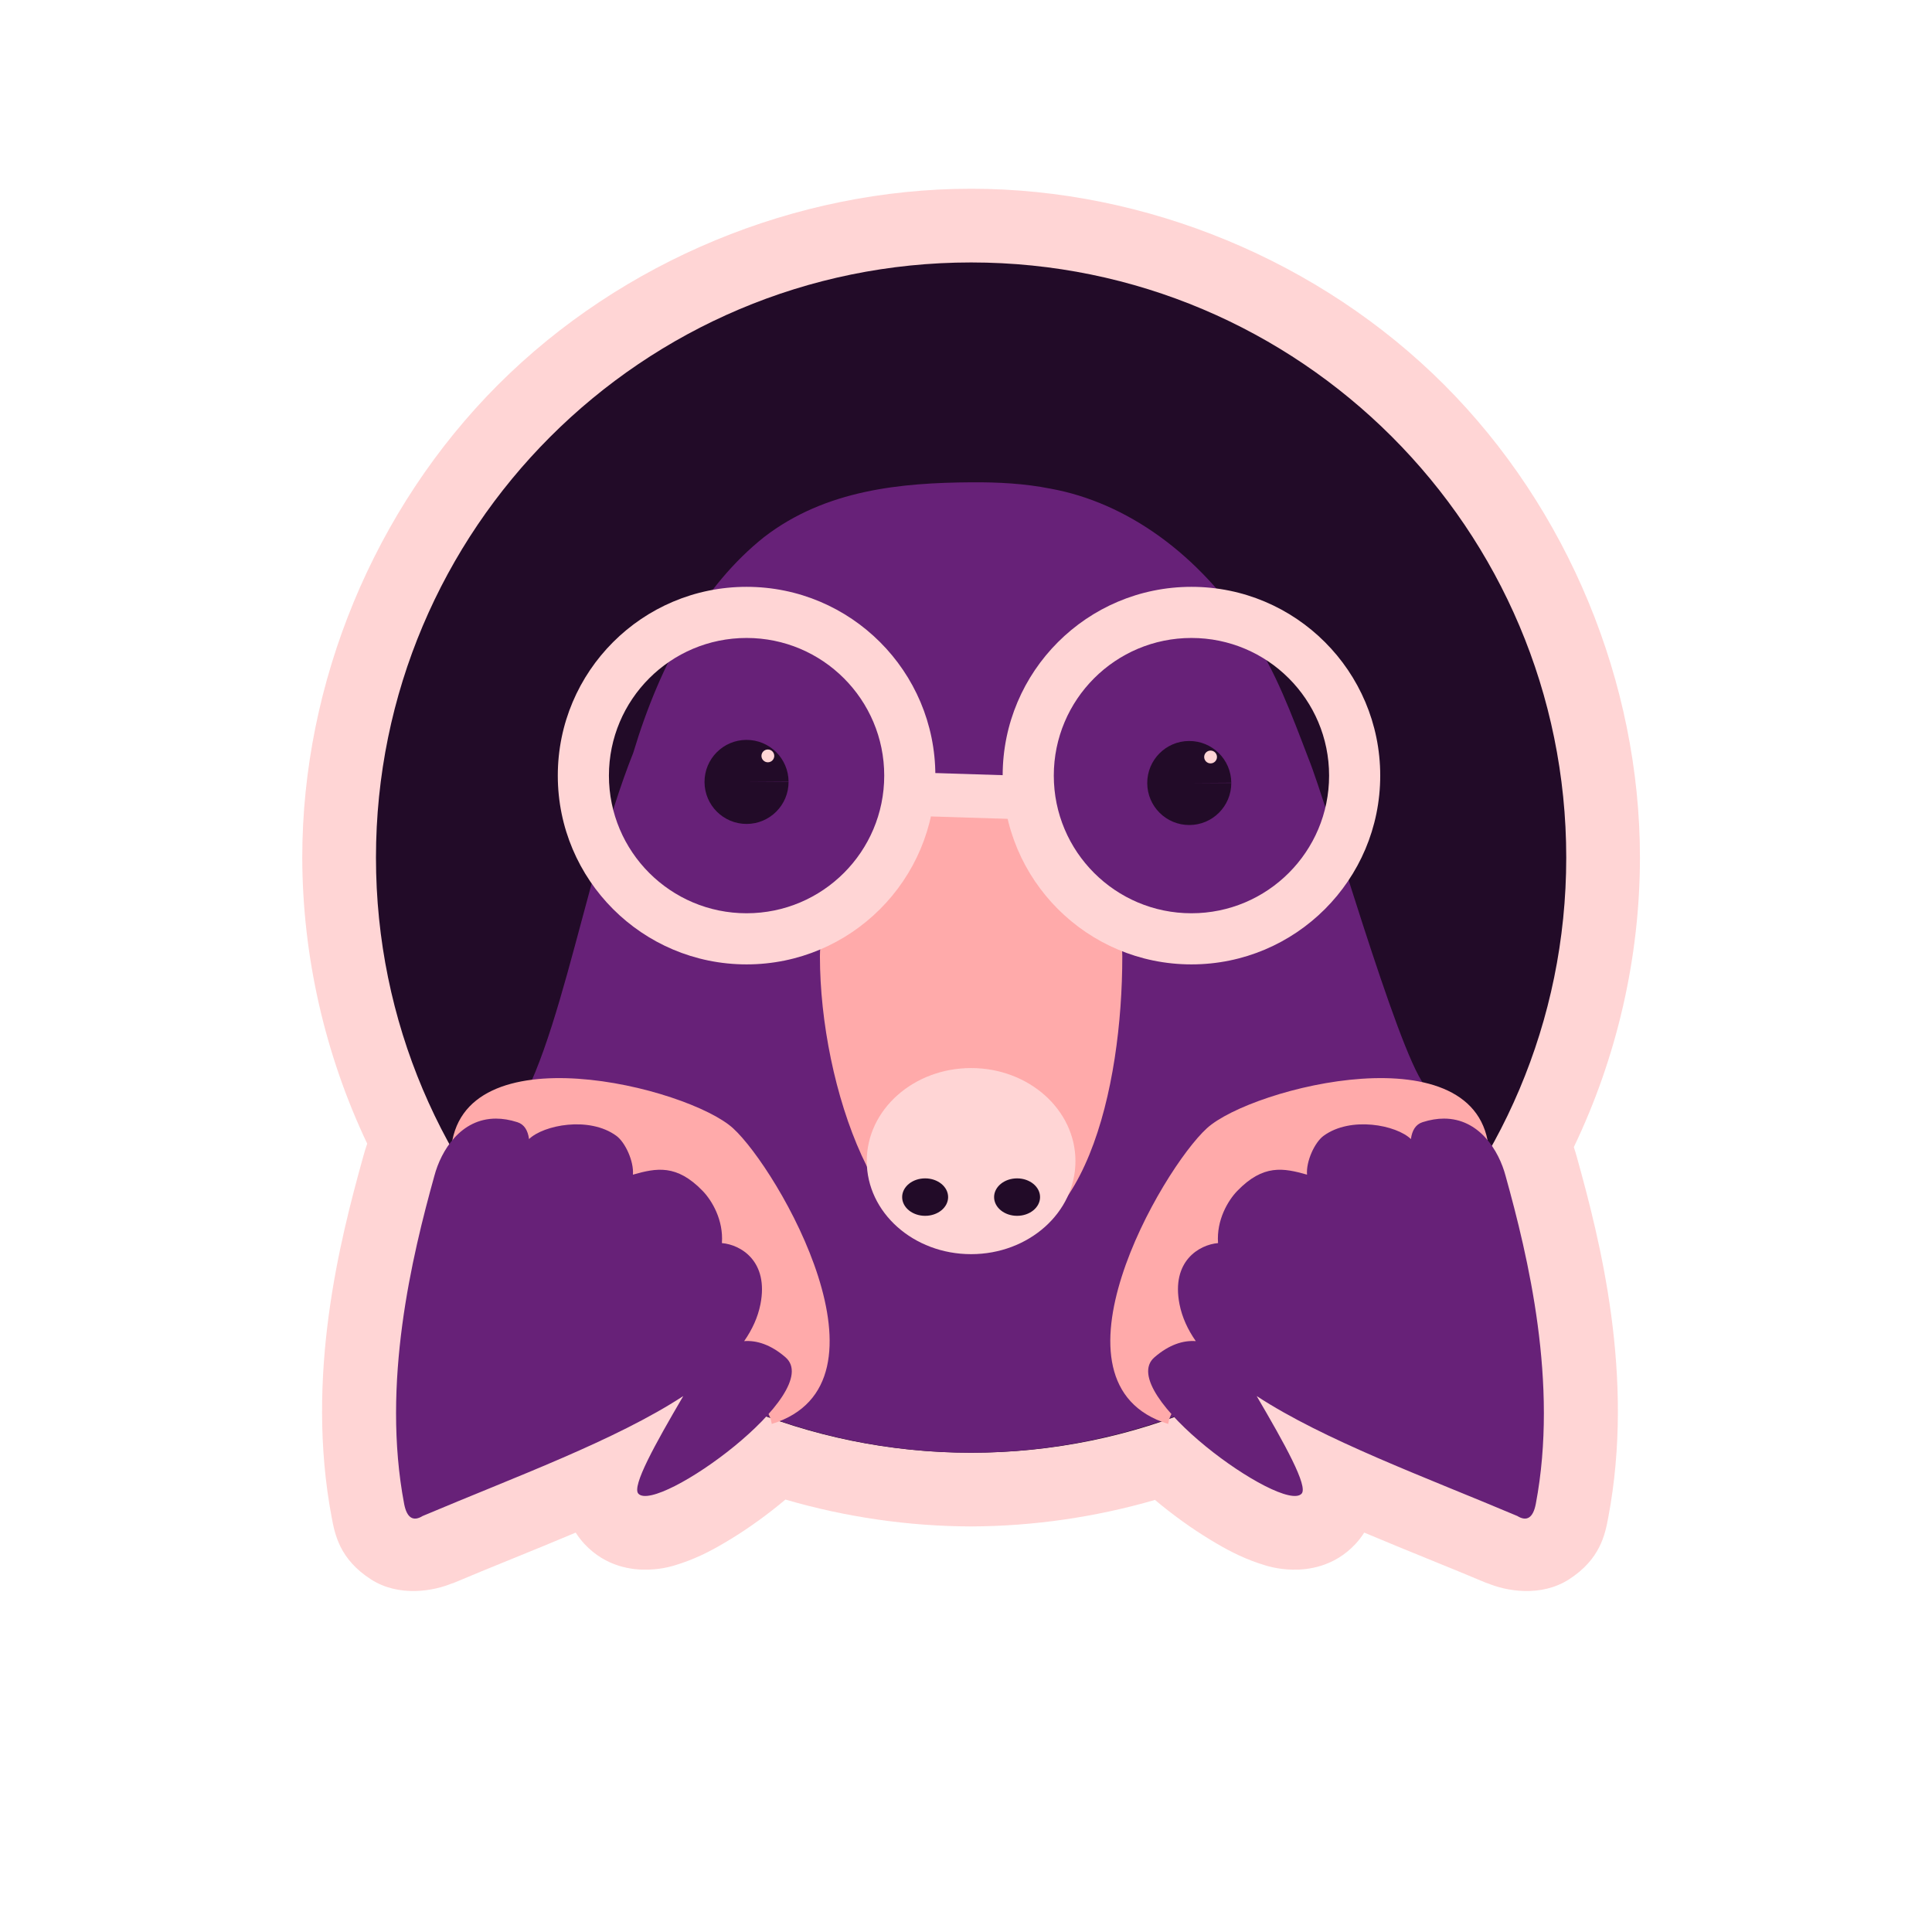
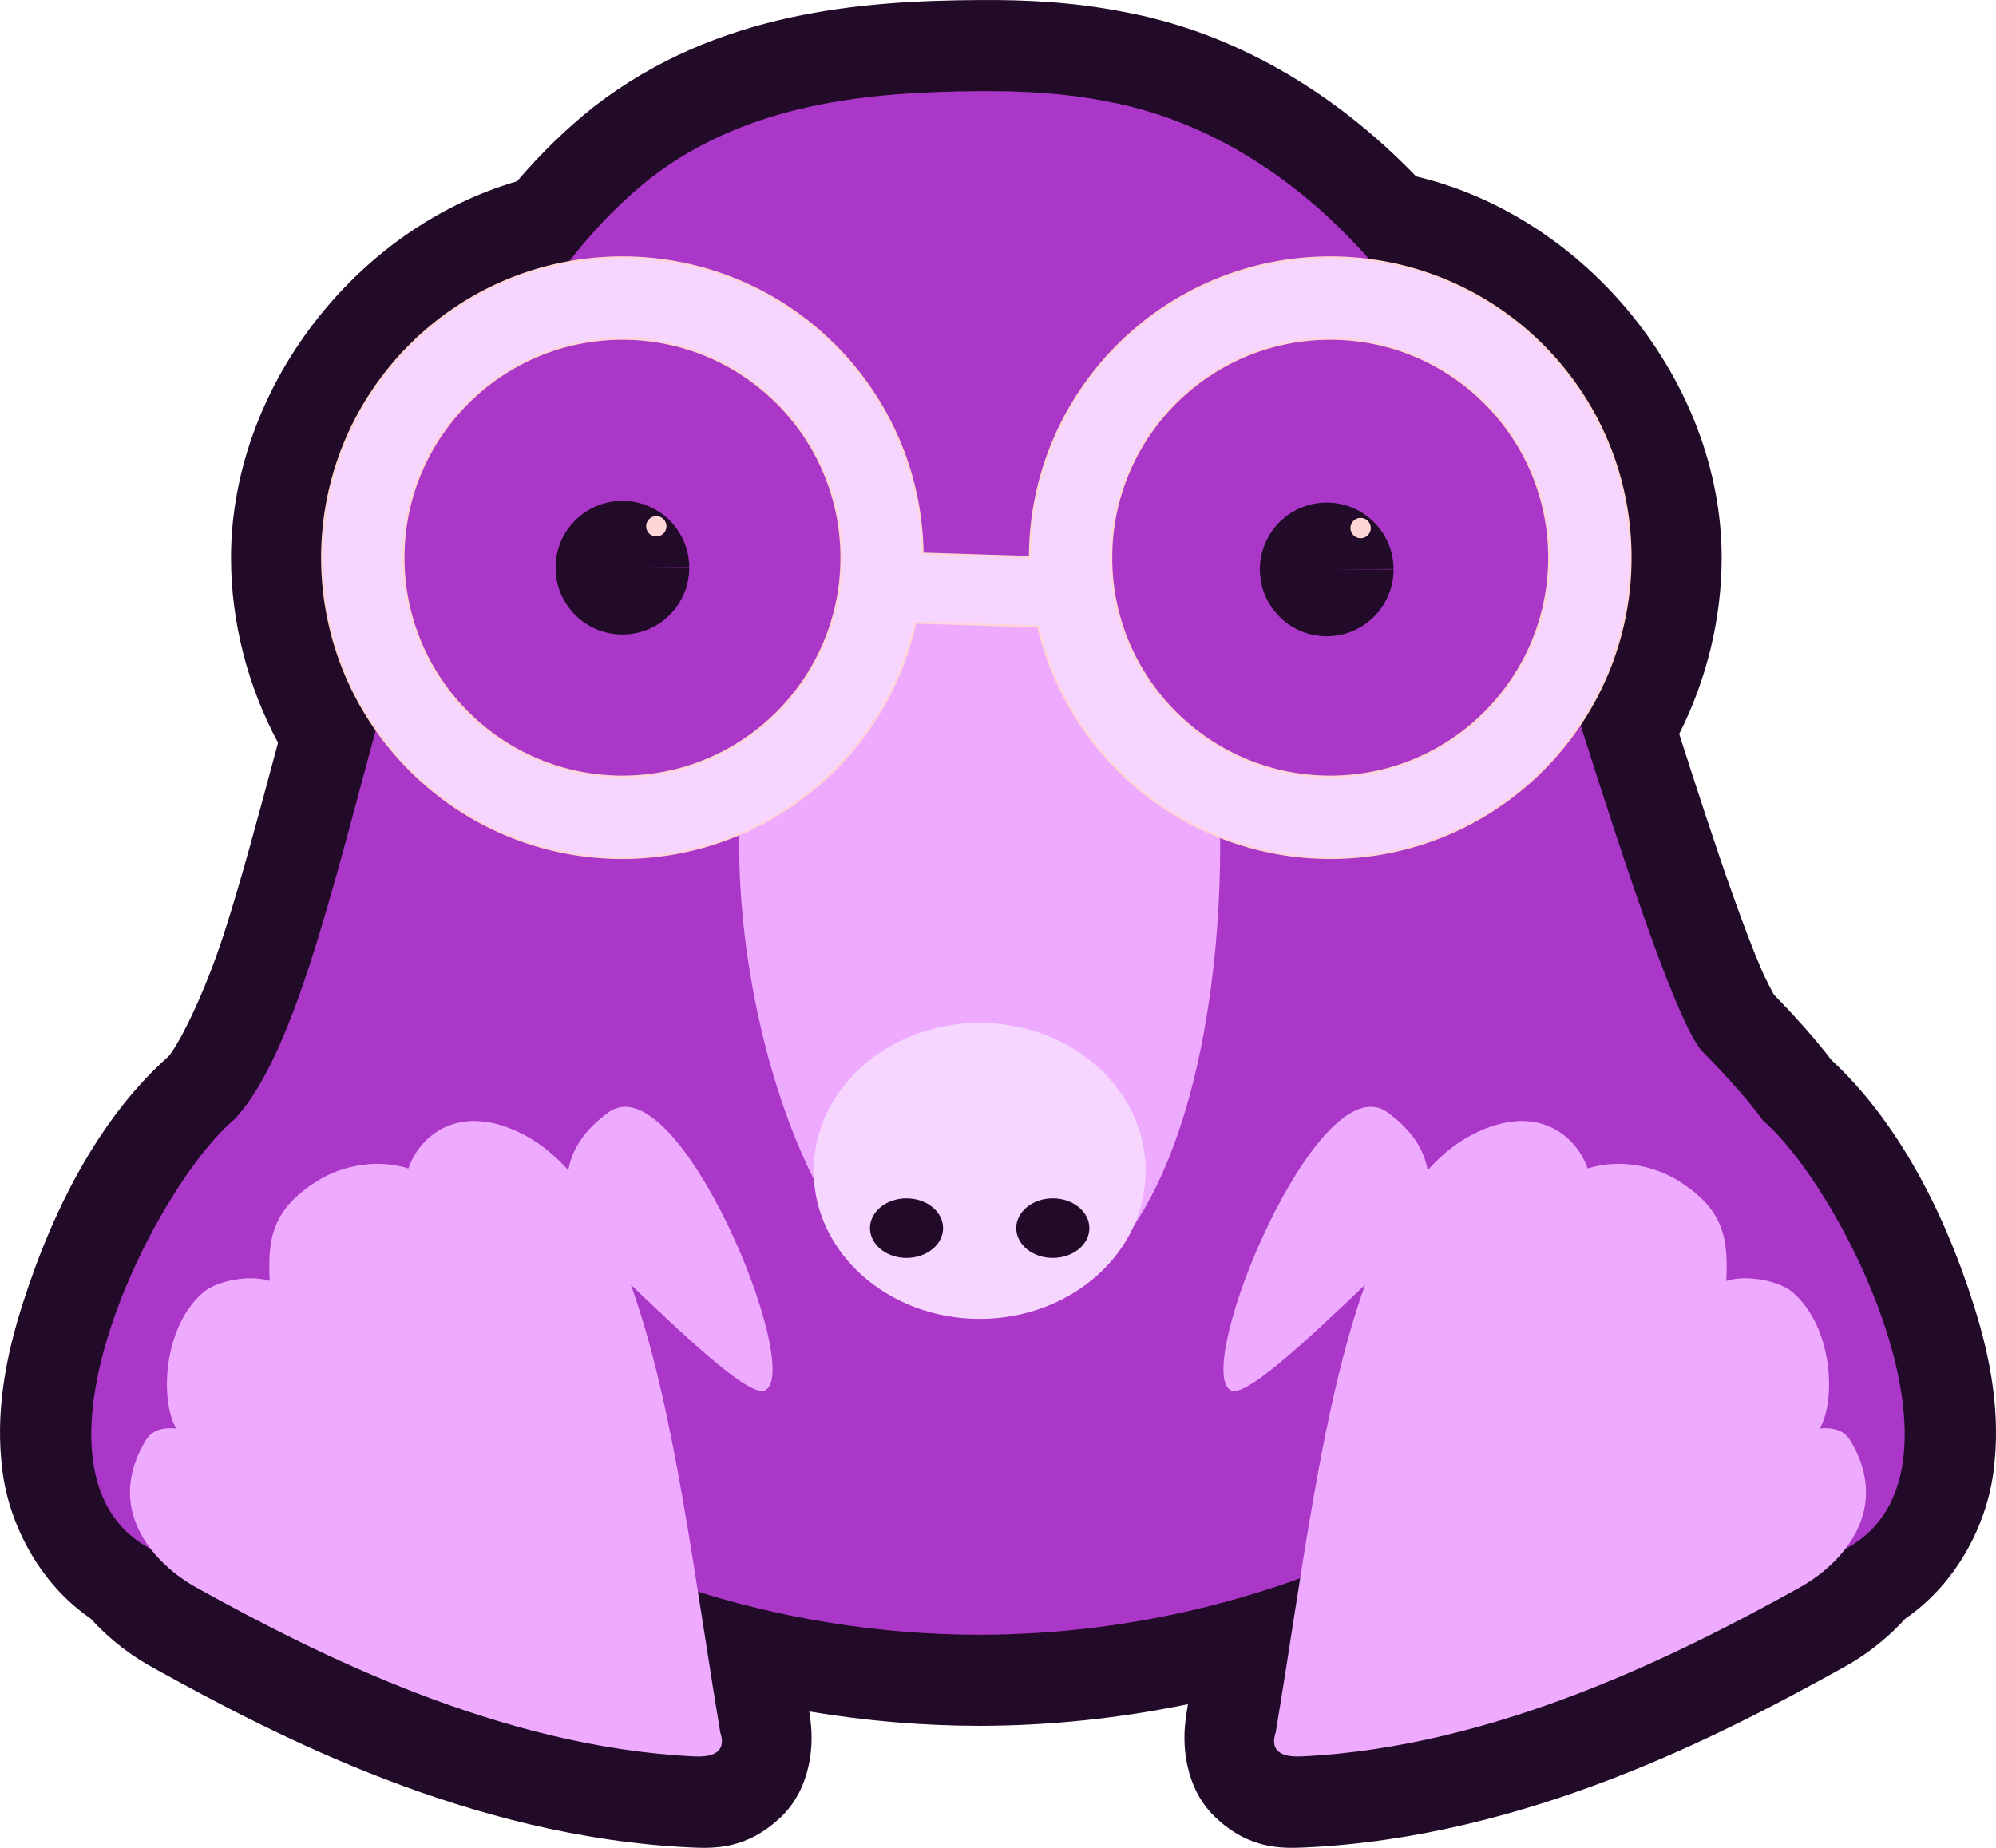
- <svg xmlns="http://www.w3.org/2000/svg" width="393.657mm" height="393.657mm" viewBox="0 0 393.657 393.657" version="1.1" id="svg8">
+ <svg xmlns="http://www.w3.org/2000/svg" width="255.639mm" height="236.7mm" viewBox="0 0 255.639 236.7" version="1.1" id="svg8">
  <defs id="defs2">
    <clipPath clipPathUnits="userSpaceOnUse" id="clipPath1061">
      <path style="color:#000000;display:inline;overflow:visible;visibility:visible;opacity:1;vector-effect:none;fill:#ff8080;fill-opacity:1;fill-rule:nonzero;stroke:none;stroke-width:0.265;marker:none;enable-background:accumulate" d="M 560.943,202.806 A 111.181,111.181 0 0 1 449.762,313.987 111.181,111.181 0 0 1 338.581,202.806 111.181,111.181 0 0 1 449.762,91.625 111.181,111.181 0 0 1 560.943,202.806 Z" id="path1063" />
    </clipPath>
    <clipPath clipPathUnits="userSpaceOnUse" id="clipPath1061-3">
      <path style="color:#000000;display:inline;overflow:visible;visibility:visible;opacity:1;vector-effect:none;fill:#ff8080;fill-opacity:1;fill-rule:nonzero;stroke:none;stroke-width:0.265;marker:none;enable-background:accumulate" d="M 560.943,202.806 A 111.181,111.181 0 0 1 449.762,313.987 111.181,111.181 0 0 1 338.581,202.806 111.181,111.181 0 0 1 449.762,91.625 111.181,111.181 0 0 1 560.943,202.806 Z" id="path1063-6" />
    </clipPath>
  </defs>
-   <g id="layer1" transform="translate(-2385.166,-425.6007)">
-     <path style="color:#000000;display:inline;overflow:visible;visibility:visible;opacity:1;vector-effect:none;fill:#ffd5d5;fill-opacity:1;fill-rule:nonzero;stroke:none;stroke-width:1;marker:none;enable-background:accumulate" id="path911" d="m 6892.723,111.623 c -134.847,-3.4e-4 -268.865,55.512 -364.217,150.863 -95.352,95.351 -150.863,229.367 -150.863,364.215 a 56.769,56.769 0 0 0 0,0.125 c 0.168,75.885 17.47,151.653 50.02,220.191 -1.194,3.433 -2.256,6.85 -3.152,10.234 -17.799,63.999 -44.81,168.919 -24.186,277.713 a 56.769,56.769 0 0 0 0.01,0.049 c 2.41,12.655 5.954,32.003 30.348,47.619 21.264,13.613 48.196,9.249 63.545,2.477 l -1.77,0.914 c 30.858,-13.04 63.535,-25.868 95.766,-39.492 1.882,2.894 4,5.804 6.701,8.707 a 56.769,56.769 0 0 0 0,0 c 16.799,18.055 37.478,20.176 49.033,19.816 11.555,-0.36 19.004,-2.672 25.961,-5.043 13.913,-4.742 25.434,-10.989 37.602,-18.418 14.231,-8.688 28.547,-19.015 42.207,-30.504 46.333,13.519 94.558,20.546 142.824,20.691 a 56.769,56.769 0 0 0 0.395,0 c 47.77,-0.188 95.495,-7.121 141.379,-20.41 13.694,11.489 28.04,21.82 42.293,30.488 12.095,7.356 23.543,13.542 37.416,18.236 6.936,2.347 14.377,4.638 25.918,4.965 11.54,0.326 32.128,-1.875 48.826,-19.822 a 56.769,56.769 0 0 0 0,0 c 2.701,-2.903 4.819,-5.813 6.701,-8.707 32.23,13.624 64.907,26.453 95.766,39.492 l -1.77,-0.914 c 15.349,6.773 42.281,11.136 63.545,-2.477 24.394,-15.616 27.938,-34.966 30.348,-47.621 a 56.769,56.769 0 0 0 0.01,-0.047 c 20.625,-108.793 -6.389,-213.712 -24.188,-277.711 -0.665,-2.513 -1.491,-5.052 -2.318,-7.59 33.251,-69.293 50.89,-146.065 50.93,-222.934 a 56.769,56.769 0 0 0 0,-0.029 c -3e-4,-134.847 -55.512,-268.864 -150.863,-364.215 -95.351,-95.351 -229.368,-150.863 -364.215,-150.863 z" transform="matrix(0.2645833,0,0,0.2645833,759.3359,434.5243)" />
-     <circle r="121.263" cy="600.339" cx="2583.035" id="circle913" style="color:#000000;display:inline;overflow:visible;visibility:visible;opacity:1;vector-effect:none;fill:#220b28;fill-opacity:1;fill-rule:nonzero;stroke:none;stroke-width:0.265;marker:none;enable-background:accumulate" />
-     <path id="path915" d="m 2583.096,523.874 c -14.209,0.091 -29.705,1.473 -42.266,11.178 -12.272,9.767 -21.095,25.459 -26.628,43.919 -10.677,26.781 -16.012,67.544 -27.73,77.702 -10.037,-1.708 2.842,10.021 17.69,35.71 21.963,18.838 49.939,29.202 78.874,29.219 19.934,-0.034 39.553,-4.982 57.119,-14.405 0.137,-0.256 0.272,-0.51 0.42,-0.768 3.725,-6.317 7.103,-13.034 10.561,-19.653 3.61,-6.921 7.22,-13.865 11.245,-20.303 5.888,-5.262 19.129,-14.802 13.012,-19.797 -5.642,-7.337 -19.728,-57.032 -23.622,-66.544 -3.397,-8.89 -6.769,-18.014 -11.767,-25.301 -10.584,-16.434 -25.376,-26.866 -40.78,-29.661 -5.341,-1.061 -10.741,-1.334 -16.127,-1.296 z" style="color:#000000;display:inline;overflow:visible;visibility:visible;opacity:1;vector-effect:none;fill:#672178;fill-opacity:1;fill-rule:nonzero;stroke:none;stroke-width:0.265;marker:none;enable-background:accumulate" />
-     <path id="path917" d="m 2613.841,620.45 c 0,26.691 -7.612,61.221 -30.805,59.483 -18.365,2.317 -30.805,-32.792 -30.805,-59.483 0,-11.292 8.774,-9.673 13.07,-14.722 5.858,-6.885 8.689,-18.217 18.505,-18.217 9.931,-10e-6 11.101,10.147 16.516,17.228 3.862,5.05 13.52,4.599 13.52,15.71 z" style="color:#000000;display:inline;overflow:visible;visibility:visible;opacity:1;vector-effect:none;fill:#ffaaaa;fill-opacity:1;fill-rule:nonzero;stroke-width:1;marker:none;enable-background:accumulate" />
-     <ellipse cx="2583.035" cy="662.184" rx="21.26" ry="18.959" id="ellipse919" style="color:#000000;display:inline;overflow:visible;visibility:visible;opacity:1;vector-effect:none;fill:#ffd5d5;fill-opacity:1;fill-rule:nonzero;stroke:none;stroke-width:1;stroke-linecap:round;stroke-linejoin:miter;stroke-miterlimit:4;stroke-dasharray:none;stroke-dashoffset:3.618;stroke-opacity:1;marker:none;enable-background:accumulate" />
-     <ellipse transform="scale(-1,1)" ry="3.816" rx="4.683" cy="669.517" cx="-2592.402" id="ellipse921" style="color:#000000;display:inline;overflow:visible;visibility:visible;opacity:1;vector-effect:none;fill:#220b28;fill-opacity:1;fill-rule:nonzero;stroke:none;stroke-width:1;stroke-linecap:round;stroke-linejoin:miter;stroke-miterlimit:4;stroke-dasharray:none;stroke-dashoffset:3.618;stroke-opacity:1;marker:none;enable-background:accumulate" />
-     <ellipse style="color:#000000;display:inline;overflow:visible;visibility:visible;opacity:1;vector-effect:none;fill:#220b28;fill-opacity:1;fill-rule:nonzero;stroke:none;stroke-width:1;stroke-linecap:round;stroke-linejoin:miter;stroke-miterlimit:4;stroke-dasharray:none;stroke-dashoffset:3.618;stroke-opacity:1;marker:none;enable-background:accumulate" id="ellipse923" cx="-2573.668" cy="669.517" rx="4.683" ry="3.816" transform="scale(-1,1)" />
-     <path id="path925" d="m 2631.083,655.485 c 9.208,-8.383 55.782,-20.056 57.476,4.667 0,0 -10.429,0.137 -1.438,3.746 4.409,1.77 -2.604,0.403 -3.568,2.898 -1.226,3.172 5.777,4.181 3.608,4.649 -14.871,3.21 -5.622,9.228 -5.622,9.228 0,0 -4.578,0.878 -5.442,2.422 -0.916,1.637 3.438,5.88 1.374,5.288 -16.275,-4.67 -14.004,6.654 -12.023,7.9 1.608,1.012 -2.498,0.919 -4.729,2.849 -2.011,1.74 0.191,6.026 -2.098,5.569 -13.977,-2.792 -10.769,6.29 -10.769,6.29 0,0 -6.462,-1.24 -8.471,-0.805 -2.009,0.435 -3.585,3.416 -3.585,3.416 0,0 -2.344,-3.684 -7.315,-2.921 -4.971,0.763 -5.28,5.061 -5.28,5.061 -26.543,-8.2 -1.325,-51.875 7.883,-60.258 z" style="fill:#ffaaaa;fill-opacity:1;fill-rule:evenodd;stroke:none;stroke-width:1;stroke-linecap:butt;stroke-linejoin:miter;stroke-miterlimit:4;stroke-dasharray:none;stroke-opacity:1" />
-     <path id="path927" d="m 2679.356,653.522 c -1.338,0.003 -2.786,0.231 -4.348,0.734 -1.386,0.447 -2.122,1.667 -2.361,3.436 -2.944,-2.856 -12.253,-4.705 -17.787,-0.665 -1.829,1.335 -3.598,5.215 -3.378,7.916 -4.786,-1.357 -8.91,-2.178 -14.226,3.327 -1.85,1.916 -4.25,5.884 -3.906,10.618 -3.848,0.324 -9.584,3.7 -7.848,12.472 0.521,2.634 1.659,5.127 3.313,7.503 -2.566,-0.183 -5.417,0.697 -8.423,3.295 -8.288,7.166 26.123,31.935 29.978,27.792 1.385,-1.488 -3.405,-10.089 -9.151,-19.899 13.747,8.992 34.255,16.475 53.104,24.44 1.919,1.187 3.226,0.406 3.774,-2.472 4.658,-24.569 -1.597,-50.436 -6.162,-66.837 -1.359,-5.136 -5.358,-11.677 -12.581,-11.66 z" style="fill:#672178;fill-opacity:1;fill-rule:evenodd;stroke:none;stroke-width:1;stroke-linecap:butt;stroke-linejoin:miter;stroke-miterlimit:4;stroke-dasharray:none;stroke-opacity:1" />
-     <path d="m 2545.842,584.921 a 8.562,8.562 0 0 1 -8.549,8.562 8.562,8.562 0 0 1 -8.576,-8.535 8.562,8.562 0 0 1 8.521,-8.59 8.562,8.562 0 0 1 8.604,8.507 l -8.562,0.056 z" id="path929" style="color:#000000;display:inline;overflow:visible;visibility:visible;opacity:1;vector-effect:none;fill:#220b28;fill-opacity:1;fill-rule:nonzero;stroke:none;stroke-width:0.265;marker:none;enable-background:accumulate" />
-     <circle style="color:#000000;display:inline;overflow:visible;visibility:visible;opacity:1;vector-effect:none;fill:#ffd5d5;fill-opacity:1;fill-rule:nonzero;stroke:none;stroke-width:0.265;marker:none;enable-background:accumulate" id="circle931" cx="2541.621" cy="579.619" r="1.304" />
-     <path style="color:#000000;display:inline;overflow:visible;visibility:visible;opacity:1;vector-effect:none;fill:#220b28;fill-opacity:1;fill-rule:nonzero;stroke:none;stroke-width:0.265;marker:none;enable-background:accumulate" id="path933" d="m 2636.048,585.144 a 8.562,8.562 0 0 1 -8.549,8.562 8.562,8.562 0 0 1 -8.576,-8.535 8.562,8.562 0 0 1 8.521,-8.59 8.562,8.562 0 0 1 8.604,8.507 l -8.562,0.056 z" />
-     <circle r="1.304" cy="579.842" cx="2631.827" id="circle935" style="color:#000000;display:inline;overflow:visible;visibility:visible;opacity:1;vector-effect:none;fill:#ffd5d5;fill-opacity:1;fill-rule:nonzero;stroke:none;stroke-width:0.265;marker:none;enable-background:accumulate" />
-     <g id="g943" transform="translate(382.0786,5.14584)">
-       <path id="path937" d="m 2155.207,540.026 a 38.465,38.465 0 0 0 -38.465,38.465 38.465,38.465 0 0 0 38.465,38.465 38.465,38.465 0 0 0 38.465,-38.465 38.465,38.465 0 0 0 -38.465,-38.465 z m 0,10.418 a 28.047,28.047 0 0 1 28.047,28.047 28.047,28.047 0 0 1 -28.047,28.047 28.047,28.047 0 0 1 -28.047,-28.047 28.047,28.047 0 0 1 28.047,-28.047 z" style="color:#000000;display:inline;overflow:visible;visibility:visible;opacity:1;vector-effect:none;fill:#ffd5d5;fill-opacity:1;fill-rule:nonzero;stroke:none;stroke-width:0.265;stroke-miterlimit:4;stroke-dasharray:none;stroke-opacity:1;marker:none;enable-background:accumulate" />
-       <path style="color:#000000;display:inline;overflow:visible;visibility:visible;opacity:1;vector-effect:none;fill:#ffd5d5;fill-opacity:1;fill-rule:nonzero;stroke:none;stroke-width:0.265;stroke-miterlimit:4;stroke-dasharray:none;stroke-opacity:1;marker:none;enable-background:accumulate" d="m 2245.852,540.026 a 38.465,38.465 0 0 0 -38.465,38.465 38.465,38.465 0 0 0 38.465,38.465 38.465,38.465 0 0 0 38.465,-38.465 38.465,38.465 0 0 0 -38.465,-38.465 z m 0,10.418 a 28.047,28.047 0 0 1 28.047,28.047 28.047,28.047 0 0 1 -28.047,28.047 28.047,28.047 0 0 1 -28.047,-28.047 28.047,28.047 0 0 1 28.047,-28.047 z" id="path939" />
-       <path id="path941" d="m 2189.822,582.287 21.287,0.665" style="fill:none;fill-rule:evenodd;stroke:#ffd5d5;stroke-width:8.865;stroke-linecap:butt;stroke-linejoin:miter;stroke-miterlimit:4;stroke-dasharray:none;stroke-opacity:1" />
-     </g>
-     <path style="fill:#ffaaaa;fill-opacity:1;fill-rule:evenodd;stroke:none;stroke-width:1;stroke-linecap:butt;stroke-linejoin:miter;stroke-miterlimit:4;stroke-dasharray:none;stroke-opacity:1" d="m 2534.526,655.485 c -9.208,-8.383 -55.782,-20.056 -57.476,4.667 0,0 10.429,0.137 1.438,3.746 -4.409,1.77 2.604,0.403 3.568,2.898 1.226,3.172 -5.777,4.181 -3.608,4.649 14.871,3.21 5.622,9.228 5.622,9.228 0,0 4.578,0.878 5.442,2.422 0.916,1.637 -3.438,5.88 -1.374,5.288 16.275,-4.67 14.004,6.654 12.023,7.9 -1.608,1.012 2.498,0.919 4.729,2.849 2.011,1.74 -0.191,6.026 2.098,5.569 13.977,-2.792 10.769,6.29 10.769,6.29 0,0 6.462,-1.24 8.471,-0.805 2.009,0.435 3.585,3.416 3.585,3.416 0,0 2.344,-3.684 7.315,-2.921 4.971,0.763 5.28,5.061 5.28,5.061 26.543,-8.2 1.325,-51.875 -7.883,-60.258 z" id="path945" />
-     <path id="path947" d="m 2486.254,653.523 c -7.223,-0.017 -11.221,6.525 -12.581,11.66 -4.565,16.401 -10.82,42.268 -6.162,66.837 0.548,2.879 1.855,3.659 3.775,2.472 18.849,-7.965 39.356,-15.448 53.104,-24.44 -5.747,9.81 -10.535,18.411 -9.151,19.899 3.855,4.143 38.265,-20.626 29.977,-27.792 -3.006,-2.599 -5.856,-3.478 -8.423,-3.295 1.655,-2.376 2.793,-4.869 3.314,-7.503 1.736,-8.771 -4,-12.148 -7.848,-12.472 0.344,-4.734 -2.057,-8.702 -3.907,-10.618 -5.316,-5.505 -9.439,-4.684 -14.225,-3.326 0.22,-2.701 -1.55,-6.581 -3.379,-7.917 -5.533,-4.04 -14.842,-2.19 -17.786,0.666 -0.239,-1.77 -0.975,-2.99 -2.361,-3.436 -1.562,-0.503 -3.011,-0.731 -4.348,-0.734 z" style="fill:#672178;fill-opacity:1;fill-rule:evenodd;stroke:none;stroke-width:1;stroke-linecap:butt;stroke-linejoin:miter;stroke-miterlimit:4;stroke-dasharray:none;stroke-opacity:1" />
-   </g>
+   <path style="color:#000000;display:inline;overflow:visible;visibility:visible;opacity:1;vector-effect:none;fill:#220b28;fill-opacity:1;fill-rule:nonzero;stroke:none;stroke-width:0.265;marker:none;enable-background:accumulate" id="path909" d="M 125.449,0.004 C 110.539,0.099 91.939,1.403 76.13,13.617 a 11.673,11.673 0 0 0 -0.132,0.104 c -3.558,2.832 -6.808,6.029 -9.781,9.501 -20.695,6.029 -36.614,26.535 -36.63,48.207 a 11.673,11.673 0 0 0 0,0.017 c 0.005,8.237 2.133,16.44 6.021,23.699 -2.376,8.816 -4.635,17.39 -6.908,24.409 -2.668,8.239 -5.93,14.435 -7.143,15.785 -8.269,7.347 -14.426,18.487 -18.612,31.54 -2.181,6.801 -3.605,13.985 -2.632,21.552 0.878,6.829 4.693,14.383 11.314,18.915 2.579,2.838 5.409,4.904 8.231,6.42 0.003,0 0.003,0.003 0.004,0.003 15.269,8.45 40.247,21.554 68.56,22.881 a 11.673,11.673 0 0 0 0.01,0 c 2.972,0.137 7.234,0.299 11.642,-3.952 3.833,-3.696 4.28,-9.419 3.618,-13.008 l 0.069,0.279 c -0.04,-0.239 -0.076,-0.495 -0.116,-0.735 7.172,1.2 14.466,1.836 21.822,1.841 a 11.673,11.673 0 0 0 0.026,0 c 8.99,-0.015 17.914,-0.97 26.653,-2.776 -0.09,0.546 -0.174,1.127 -0.265,1.67 l 0.069,-0.278 c -0.661,3.589 -0.216,9.31 3.617,13.006 4.409,4.252 8.671,4.09 11.643,3.953 a 11.673,11.673 0 0 0 0.01,0 c 28.312,-1.327 53.291,-14.43 68.56,-22.881 l 0.004,-0.003 c 2.82,-1.515 5.649,-3.579 8.228,-6.416 6.57,-4.495 10.388,-11.969 11.295,-18.747 1.005,-7.516 -0.374,-14.654 -2.512,-21.417 -4.083,-12.917 -10.261,-24.022 -18.234,-31.401 -1.939,-2.558 -4.398,-5.314 -7.38,-8.393 -0.196,-0.401 -0.974,-1.758 -1.698,-3.463 -1.03,-2.423 -2.282,-5.721 -3.61,-9.455 -2.163,-6.084 -4.522,-13.328 -6.808,-20.452 3.517,-6.974 5.431,-14.757 5.441,-22.57 a 11.673,11.673 0 0 0 0,-0.028 C 220.477,48.897 203.166,27.753 181.373,22.598 170.727,11.552 157.773,4.062 143.853,1.51 137.445,0.245 131.267,-0.037 125.457,0.004 Z" />
+   <rect style="color:#000000;display:inline;overflow:visible;visibility:visible;opacity:1;vector-effect:none;fill:none;fill-opacity:1;fill-rule:nonzero;stroke:none;stroke-width:0.265;stroke-miterlimit:4;stroke-dasharray:none;stroke-opacity:1;marker:none;enable-background:accumulate" id="rect1071" width="344.946" height="344.946" x="-47.761" y="-39.851" />
+   <path style="color:#000000;display:inline;overflow:visible;visibility:visible;opacity:1;vector-effect:none;fill:#ab37c8;fill-opacity:1;fill-rule:nonzero;stroke:none;stroke-width:0.265;marker:none;enable-background:accumulate" d="m 125.532,11.675 c -14.209,0.091 -29.705,1.473 -42.266,11.178 -7.043,5.605 -12.949,13.161 -17.75,22.072 -3.565,6.617 -14.039,7.966 -16.397,15.833 -1.821,4.567 4.033,15.554 2.464,20.713 -7.324,24.096 -12.529,52.237 -21.538,61.897 -10.627,8.832 -30.765,49.092 -7.829,56.252 0,0 2.553,-10.113 3.978,-0.53 0.698,4.7 0.997,-2.44 3.647,-2.798 3.37,-0.456 2.726,6.589 3.685,4.589 6.573,-13.72 10.281,-3.327 10.281,-3.327 0,0 1.917,-4.25 3.619,-4.731 1.805,-0.511 4.922,4.708 4.825,2.564 -0.211,-4.656 0.432,-7.661 1.489,-9.529 20.732,15.235 45.847,23.531 71.732,23.547 19.934,-0.034 39.553,-4.982 57.119,-14.405 0.137,-0.256 0.272,-0.51 0.42,-0.768 2.315,-3.925 4.492,-8.01 6.641,-12.125 1.938,1.883 2.706,5.056 3.262,3.419 0.753,-2.216 11.24,-7.053 10.475,9.861 -0.097,2.144 3.02,-3.074 4.825,-2.564 1.703,0.482 3.619,4.731 3.619,4.731 0,0 3.707,-10.393 10.28,3.327 0.958,2 0.315,-5.045 3.685,-4.589 2.651,0.359 2.949,7.498 3.647,2.798 1.424,-9.583 3.977,0.53 3.977,0.53 22.773,-7.109 3.082,-46.848 -7.6,-56.056 -1.755,-2.414 -4.352,-5.397 -7.993,-9.086 -4.069,-5.291 -12.527,-32.606 -18.39,-50.998 -2.267,-7.114 1.868,-19.284 0.782,-21.937 -3.397,-8.89 -12.784,-11.623 -17.781,-18.91 -10.584,-16.434 -25.376,-26.866 -40.78,-29.661 -5.341,-1.061 -10.741,-1.334 -16.127,-1.296 z" id="path1007" />
+   <path id="path1009" d="m 156.277,108.251 c 0,26.691 -7.612,61.221 -30.805,59.483 -18.365,2.317 -30.805,-32.792 -30.805,-59.483 0,-11.292 8.774,-9.673 13.07,-14.722 5.858,-6.885 8.689,-18.217 18.505,-18.217 9.931,-1e-5 11.101,10.147 16.516,17.228 3.862,5.05 13.52,4.599 13.52,15.71 z" style="color:#000000;display:inline;overflow:visible;visibility:visible;opacity:1;vector-effect:none;fill:#eeaaff;fill-opacity:1;fill-rule:nonzero;stroke-width:1;marker:none;enable-background:accumulate" />
+   <ellipse cx="125.471" cy="149.985" rx="21.26" ry="18.959" id="ellipse1011" style="color:#000000;display:inline;overflow:visible;visibility:visible;opacity:1;vector-effect:none;fill:#f6d5ff;fill-opacity:1;fill-rule:nonzero;stroke:none;stroke-width:1;stroke-linecap:round;stroke-linejoin:miter;stroke-miterlimit:4;stroke-dasharray:none;stroke-dashoffset:3.618;stroke-opacity:1;marker:none;enable-background:accumulate" />
+   <ellipse transform="scale(-1,1)" ry="3.816" rx="4.683" cy="157.318" cx="-134.838" id="ellipse1013" style="color:#000000;display:inline;overflow:visible;visibility:visible;opacity:1;vector-effect:none;fill:#220b28;fill-opacity:1;fill-rule:nonzero;stroke:none;stroke-width:1;stroke-linecap:round;stroke-linejoin:miter;stroke-miterlimit:4;stroke-dasharray:none;stroke-dashoffset:3.618;stroke-opacity:1;marker:none;enable-background:accumulate" />
+   <ellipse style="color:#000000;display:inline;overflow:visible;visibility:visible;opacity:1;vector-effect:none;fill:#220b28;fill-opacity:1;fill-rule:nonzero;stroke:none;stroke-width:1;stroke-linecap:round;stroke-linejoin:miter;stroke-miterlimit:4;stroke-dasharray:none;stroke-dashoffset:3.618;stroke-opacity:1;marker:none;enable-background:accumulate" id="ellipse1015" cx="-116.104" cy="157.318" rx="4.683" ry="3.816" transform="scale(-1,1)" />
+   <path d="m 88.278,72.722 a 8.562,8.562 0 0 1 -8.549,8.562 8.562,8.562 0 0 1 -8.576,-8.535 8.562,8.562 0 0 1 8.521,-8.59 8.562,8.562 0 0 1 8.604,8.507 l -8.562,0.056 z" id="path1021" style="color:#000000;display:inline;overflow:visible;visibility:visible;opacity:1;vector-effect:none;fill:#220b28;fill-opacity:1;fill-rule:nonzero;stroke:none;stroke-width:0.265;marker:none;enable-background:accumulate" />
+   <circle style="color:#000000;display:inline;overflow:visible;visibility:visible;opacity:1;vector-effect:none;fill:#ffd5d5;fill-opacity:1;fill-rule:nonzero;stroke:none;stroke-width:0.265;marker:none;enable-background:accumulate" id="circle1023" cx="84.057" cy="67.42" r="1.304" />
+   <path style="color:#000000;display:inline;overflow:visible;visibility:visible;opacity:1;vector-effect:none;fill:#220b28;fill-opacity:1;fill-rule:nonzero;stroke:none;stroke-width:0.265;marker:none;enable-background:accumulate" id="path1025" d="m 178.484,72.945 a 8.562,8.562 0 0 1 -8.549,8.562 8.562,8.562 0 0 1 -8.576,-8.535 8.562,8.562 0 0 1 8.521,-8.59 8.562,8.562 0 0 1 8.604,8.507 l -8.562,0.056 z" />
+   <circle r="1.304" cy="67.643" cx="174.263" id="circle1027" style="color:#000000;display:inline;overflow:visible;visibility:visible;opacity:1;vector-effect:none;fill:#ffd5d5;fill-opacity:1;fill-rule:nonzero;stroke:none;stroke-width:0.265;marker:none;enable-background:accumulate" />
+   <path style="color:#000000;display:inline;overflow:visible;visibility:visible;opacity:1;vector-effect:none;fill:#f6d5ff;fill-opacity:1;fill-rule:nonzero;stroke:#ffd5d5;stroke-width:0.265;stroke-miterlimit:4;stroke-dasharray:none;stroke-opacity:1;marker:none;enable-background:accumulate" d="M 79.722,32.973 A 38.465,38.465 0 0 0 41.257,71.438 38.465,38.465 0 0 0 79.722,109.902 38.465,38.465 0 0 0 117.227,79.759 l 15.741,0.491 A 38.465,38.465 0 0 0 170.367,109.902 38.465,38.465 0 0 0 208.832,71.438 38.465,38.465 0 0 0 170.367,32.973 38.465,38.465 0 0 0 131.906,71.348 L 118.161,70.918 A 38.465,38.465 0 0 0 79.722,32.973 Z m 0,10.418 A 28.047,28.047 0 0 1 107.769,71.438 28.047,28.047 0 0 1 79.722,99.484 28.047,28.047 0 0 1 51.675,71.438 28.047,28.047 0 0 1 79.722,43.391 Z m 90.645,0 a 28.047,28.047 0 0 1 28.047,28.047 28.047,28.047 0 0 1 -28.047,28.047 28.047,28.047 0 0 1 -28.047,-28.047 28.047,28.047 0 0 1 28.047,-28.047 z" id="path1029" />
+   <path id="path1037" d="m 16.962,188.543 c -1.692,7.022 3.743,12.429 8.422,14.943 14.894,8.246 38.603,20.334 63.583,21.505 2.927,0.135 3.989,-0.955 3.28,-3.098 -3.373,-20.183 -5.893,-41.867 -11.45,-57.326 8.209,7.867 15.463,14.52 17.232,13.519 4.924,-2.788 -11.183,-42.007 -20.076,-35.608 -3.225,2.32 -4.742,4.889 -5.159,7.428 -1.927,-2.161 -4.088,-3.846 -6.529,-4.965 -8.129,-3.724 -12.745,1.072 -13.953,4.739 -4.525,-1.433 -8.942,-0.019 -11.235,1.336 -6.588,3.893 -6.746,8.094 -6.537,13.065 -2.577,-0.84 -6.761,-0.02 -8.485,1.449 -5.214,4.445 -5.575,13.928 -3.48,17.455 -1.777,-0.178 -3.134,0.254 -3.891,1.499 -0.852,1.403 -1.41,2.759 -1.723,4.059 z" style="fill:#eeaaff;fill-opacity:1;fill-rule:evenodd;stroke:none;stroke-width:1;stroke-linecap:butt;stroke-linejoin:miter;stroke-miterlimit:4;stroke-dasharray:none;stroke-opacity:1" />
+   <path style="fill:#eeaaff;fill-opacity:1;fill-rule:evenodd;stroke:none;stroke-width:1;stroke-linecap:butt;stroke-linejoin:miter;stroke-miterlimit:4;stroke-dasharray:none;stroke-opacity:1" d="m 238.676,188.543 c 1.692,7.022 -3.743,12.429 -8.422,14.943 -14.894,8.246 -38.603,20.334 -63.583,21.505 -2.927,0.135 -3.989,-0.955 -3.28,-3.098 3.373,-20.183 5.893,-41.867 11.45,-57.326 -8.209,7.867 -15.463,14.52 -17.232,13.519 -4.924,-2.788 11.183,-42.007 20.076,-35.608 3.225,2.32 4.742,4.889 5.159,7.428 1.927,-2.161 4.088,-3.846 6.529,-4.965 8.129,-3.724 12.745,1.072 13.953,4.739 4.525,-1.433 8.942,-0.019 11.235,1.336 6.588,3.893 6.746,8.094 6.537,13.065 2.577,-0.84 6.761,-0.02 8.485,1.449 5.214,4.445 5.575,13.928 3.48,17.455 1.777,-0.178 3.134,0.254 3.891,1.499 0.852,1.403 1.41,2.759 1.723,4.059 z" id="path895" />
</svg>
